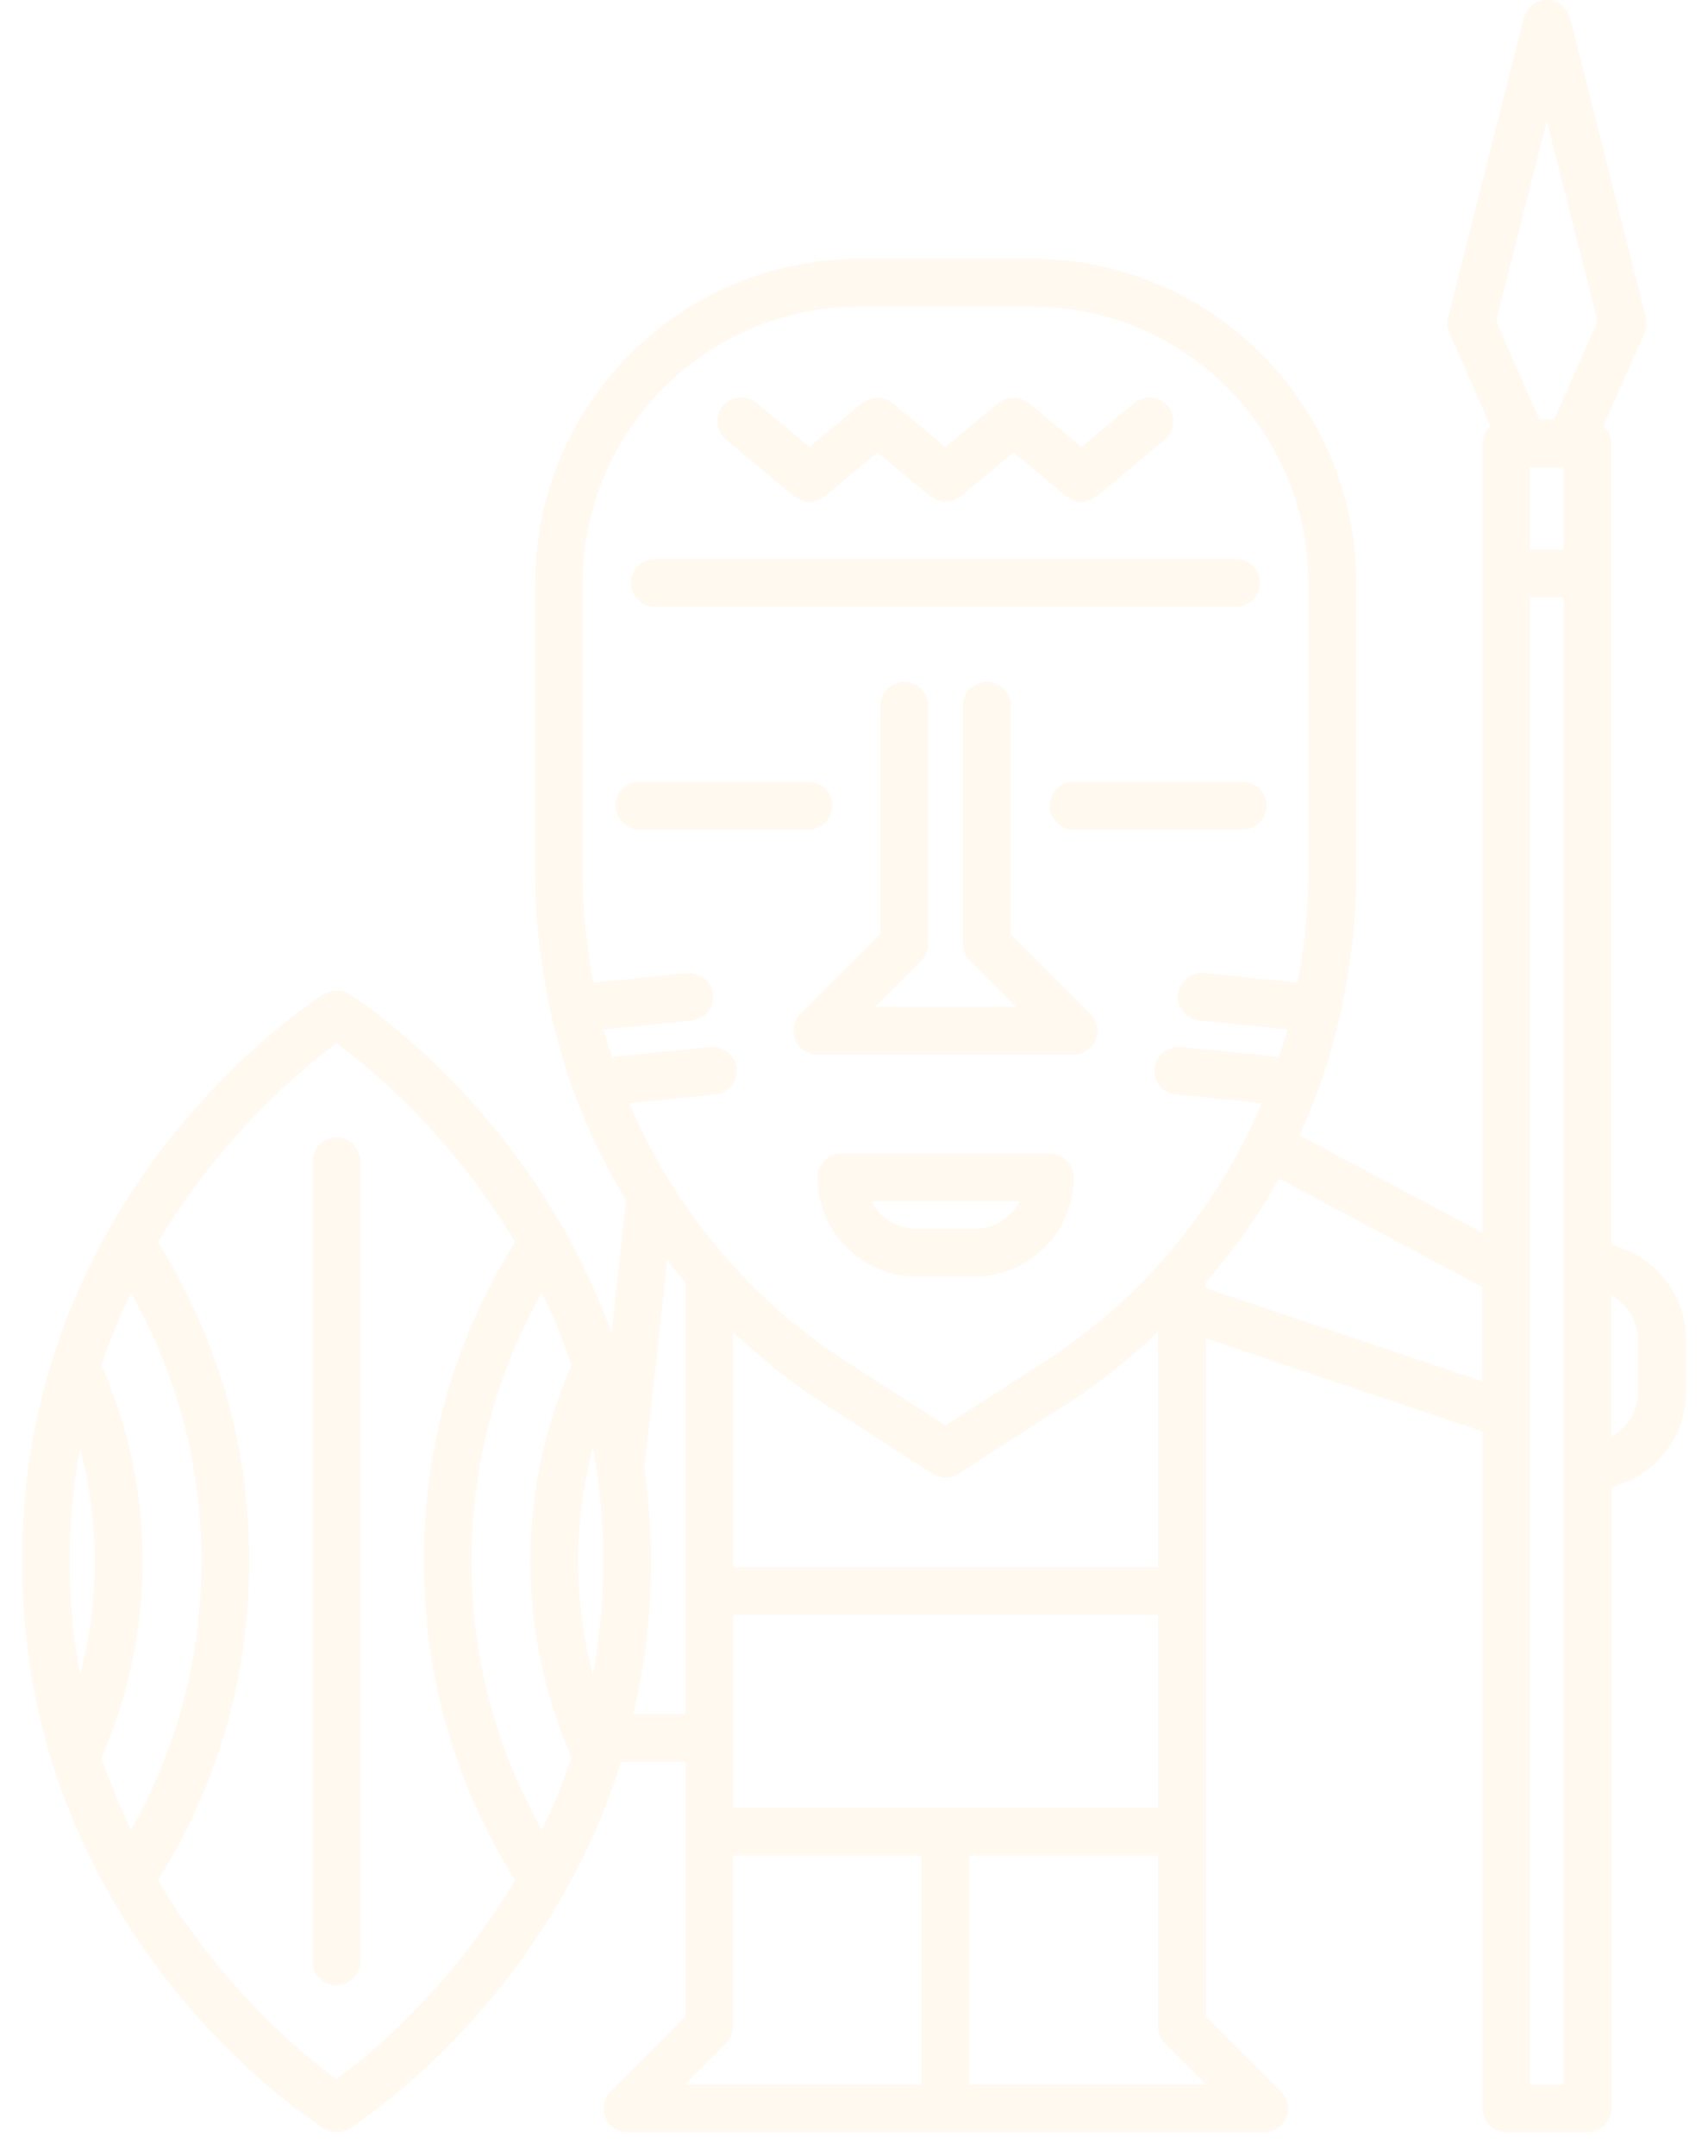
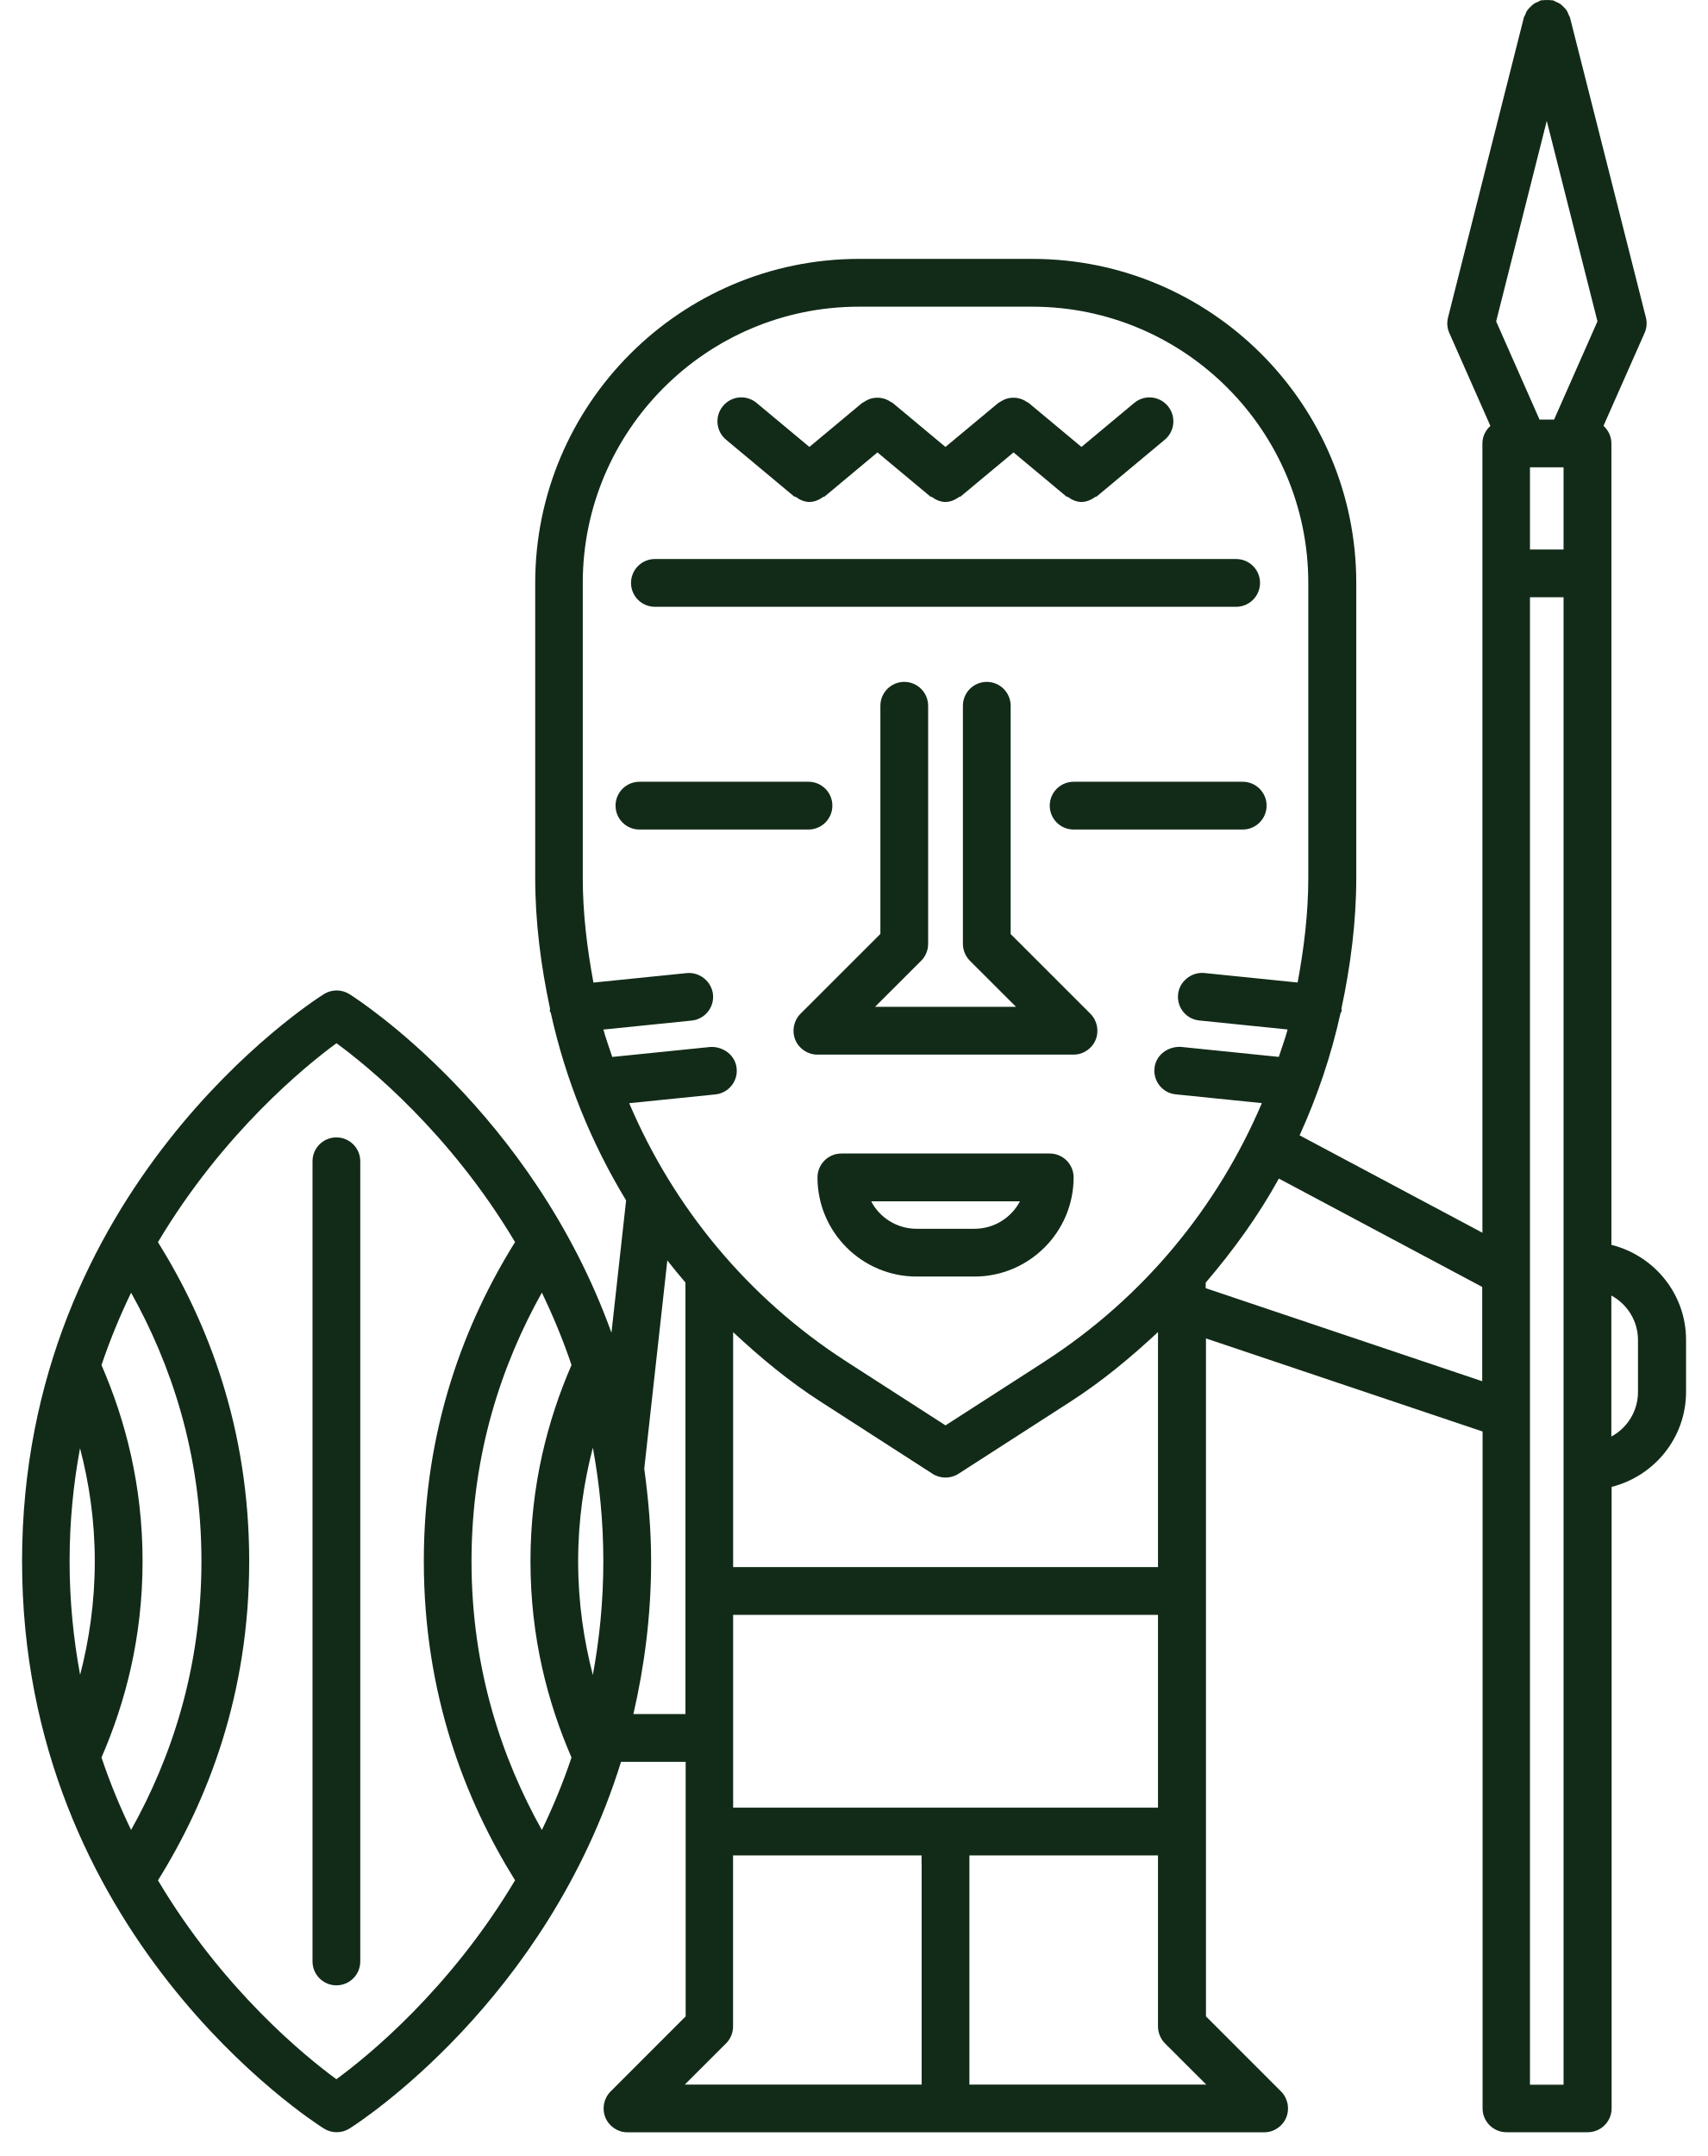
<svg xmlns="http://www.w3.org/2000/svg" width="61" height="77" viewBox="0 0 61 77" fill="none">
-   <path d="M57.564 44.461V15.835C57.564 15.584 57.452 15.365 57.282 15.208L58.749 11.892C58.827 11.72 58.843 11.524 58.796 11.339L56.085 0.626C56.074 0.59 56.051 0.563 56.038 0.53C56.014 0.47 55.993 0.412 55.957 0.36C55.928 0.318 55.894 0.287 55.86 0.253C55.819 0.209 55.777 0.167 55.727 0.133C55.683 0.104 55.633 0.086 55.584 0.065C55.545 0.049 55.511 0.021 55.469 0.01C55.453 0.008 55.44 0.01 55.427 0.01C55.375 -0 55.323 0.002 55.268 0.002C55.208 0.002 55.153 -0 55.096 0.01C55.08 0.013 55.067 0.01 55.054 0.01C55.012 0.021 54.981 0.047 54.942 0.065C54.892 0.086 54.84 0.104 54.796 0.136C54.746 0.169 54.705 0.211 54.663 0.253C54.629 0.289 54.592 0.321 54.564 0.363C54.527 0.415 54.506 0.47 54.483 0.53C54.47 0.563 54.444 0.592 54.436 0.629L51.727 11.342C51.681 11.527 51.696 11.723 51.775 11.895L53.241 15.211C53.069 15.367 52.956 15.587 52.956 15.837V44.026L46.426 40.548C47.06 39.154 47.553 37.699 47.887 36.188C47.895 36.157 47.923 36.138 47.929 36.107C47.931 36.076 47.921 36.047 47.921 36.018C48.244 34.5 48.45 32.942 48.45 31.348V20.82C48.45 14.439 43.261 9.246 36.879 9.246H30.69C24.309 9.246 19.119 14.439 19.119 20.82V31.348C19.119 32.945 19.325 34.505 19.649 36.026C19.649 36.055 19.638 36.078 19.641 36.107C19.644 36.136 19.672 36.151 19.677 36.18C20.204 38.562 21.115 40.811 22.367 42.873C22.367 42.875 22.365 42.88 22.365 42.883L21.843 47.597C18.997 39.715 12.821 35.716 12.479 35.502C12.202 35.33 11.848 35.33 11.574 35.502C11.133 35.778 0.788 42.437 0.788 55.761C0.788 69.086 11.13 75.744 11.574 76.021C11.712 76.107 11.868 76.151 12.028 76.151C12.187 76.151 12.343 76.107 12.482 76.021C12.836 75.799 19.529 71.473 22.185 62.923H24.494V72.013L21.812 74.695C21.569 74.941 21.496 75.306 21.627 75.627C21.759 75.945 22.07 76.154 22.414 76.154H45.16C45.505 76.154 45.815 75.945 45.948 75.627C46.079 75.306 46.006 74.941 45.763 74.695L43.081 72.013V47.801L52.962 51.125V75.298C52.962 75.768 53.343 76.151 53.815 76.151H56.719C57.188 76.151 57.572 75.77 57.572 75.298V53.103C59.096 52.719 60.231 51.349 60.231 49.708V47.853C60.231 46.215 59.096 44.845 57.572 44.461H57.564ZM2.862 59.816C2.627 58.543 2.486 57.194 2.486 55.761C2.486 54.329 2.624 52.99 2.859 51.722C3.18 52.951 3.386 54.292 3.386 55.761C3.386 57.23 3.183 58.579 2.862 59.816ZM3.626 62.767C4.48 60.8 5.093 58.475 5.093 55.761C5.093 53.048 4.48 50.721 3.626 48.753C3.934 47.838 4.292 46.979 4.683 46.168C6.097 48.701 7.196 51.897 7.196 55.761C7.196 59.625 6.1 62.822 4.683 65.355C4.292 64.544 3.932 63.685 3.626 62.767ZM12.02 74.26C10.906 73.446 7.965 71.058 5.643 67.155C7.433 64.285 8.902 60.502 8.902 55.759C8.902 51.015 7.433 47.235 5.643 44.362C7.968 40.462 10.906 38.074 12.02 37.258C13.134 38.072 16.074 40.459 18.399 44.36C16.609 47.232 15.14 51.013 15.14 55.756C15.14 60.499 16.612 64.283 18.399 67.153C16.074 71.053 13.134 73.441 12.02 74.255V74.26ZM19.357 65.358C17.94 62.822 16.844 59.628 16.844 55.761C16.844 51.895 17.94 48.701 19.357 46.165C19.748 46.977 20.108 47.835 20.416 48.751C19.563 50.718 18.95 53.045 18.95 55.761C18.95 58.477 19.563 60.802 20.416 62.769C20.108 63.688 19.748 64.546 19.357 65.358ZM21.178 59.821C20.857 58.582 20.653 57.238 20.653 55.761C20.653 54.285 20.857 52.941 21.178 51.702C21.413 52.975 21.553 54.326 21.553 55.761C21.553 57.196 21.413 58.548 21.178 59.821ZM22.626 61.22C23.012 59.539 23.26 57.734 23.26 55.761C23.26 54.6 23.158 53.51 23.015 52.45L23.839 45.014C24.048 45.283 24.264 45.547 24.486 45.805V61.217H22.626V61.22ZM32.924 66.587V74.45H24.462L25.939 72.976C26.099 72.817 26.187 72.598 26.187 72.371V66.266H32.921V66.587H32.924ZM26.19 64.559V57.674H41.367V64.559H26.19ZM26.19 55.968V47.577C27.155 48.477 28.178 49.33 29.316 50.06L33.315 52.636C33.456 52.727 33.618 52.771 33.777 52.771C33.936 52.771 34.098 52.727 34.239 52.636L38.239 50.06C39.376 49.327 40.399 48.477 41.367 47.574V55.968H26.19ZM43.092 74.45H34.63V66.266H41.367V72.371C41.367 72.598 41.456 72.814 41.615 72.976L43.092 74.45ZM37.315 48.628L33.777 50.906L30.239 48.628C26.714 46.356 24.061 43.123 22.477 39.4L25.553 39.087C26.023 39.04 26.365 38.62 26.315 38.153C26.268 37.683 25.837 37.373 25.381 37.391L21.872 37.748C21.765 37.422 21.645 37.101 21.556 36.77L24.708 36.449C25.177 36.402 25.519 35.982 25.47 35.515C25.42 35.045 24.984 34.709 24.536 34.753L21.199 35.092C20.974 33.868 20.818 32.624 20.818 31.348V20.82C20.818 15.378 25.245 10.953 30.683 10.953H36.871C42.311 10.953 46.736 15.38 46.736 20.82V31.348C46.736 32.621 46.582 33.866 46.355 35.09L43.018 34.75C42.572 34.706 42.131 35.043 42.084 35.512C42.035 35.982 42.377 36.402 42.846 36.446L45.998 36.767C45.909 37.099 45.789 37.419 45.682 37.746L42.176 37.388C41.719 37.37 41.286 37.68 41.242 38.15C41.192 38.62 41.534 39.04 42.004 39.084L45.077 39.397C43.493 43.12 40.84 46.353 37.315 48.626V48.628ZM52.951 49.33L43.071 46.006V45.808C44.062 44.652 44.954 43.418 45.685 42.092L52.949 45.962V49.33H52.951ZM55.855 45.202V74.453H54.655V21.329H55.855V45.2V45.202ZM55.855 19.625H54.655V16.69H55.855V19.625ZM55.516 14.986H54.997L53.447 11.477L55.255 4.318L57.066 11.477L55.516 14.986ZM58.514 49.714C58.514 50.4 58.128 51 57.562 51.305V46.27C58.128 46.575 58.514 47.172 58.514 47.861V49.716V49.714Z" fill="#FFF9F0" />
-   <path d="M23.395 21.671H44.158C44.628 21.671 45.012 21.29 45.012 20.818C45.012 20.346 44.631 19.965 44.158 19.965H23.395C22.926 19.965 22.542 20.346 22.542 20.818C22.542 21.29 22.923 21.671 23.395 21.671Z" fill="#FFF9F0" />
-   <path d="M36.104 33.354V25.206C36.104 24.737 35.723 24.353 35.251 24.353C34.779 24.353 34.398 24.734 34.398 25.206V33.707C34.398 33.934 34.487 34.15 34.646 34.312L36.295 35.958H31.259L32.908 34.312C33.067 34.153 33.156 33.934 33.156 33.707V25.206C33.156 24.737 32.775 24.353 32.303 24.353C31.831 24.353 31.45 24.734 31.45 25.206V33.354L28.595 36.206C28.353 36.451 28.28 36.817 28.41 37.138C28.543 37.456 28.854 37.665 29.198 37.665H38.351C38.695 37.665 39.006 37.456 39.139 37.138C39.269 36.817 39.196 36.451 38.953 36.206L36.099 33.354H36.104Z" fill="#FFF9F0" />
-   <path d="M29.735 28.773C29.735 28.303 29.355 27.92 28.882 27.92H22.842C22.373 27.92 21.989 28.301 21.989 28.773C21.989 29.245 22.37 29.626 22.842 29.626H28.882C29.352 29.626 29.735 29.245 29.735 28.773Z" fill="#FFF9F0" />
-   <path d="M45.247 28.773C45.247 28.303 44.866 27.92 44.393 27.92H38.353C37.884 27.92 37.5 28.301 37.5 28.773C37.5 29.245 37.881 29.626 38.353 29.626H44.393C44.863 29.626 45.247 29.245 45.247 28.773Z" fill="#FFF9F0" />
-   <path d="M37.5 41.197H30.056C29.587 41.197 29.203 41.578 29.203 42.051C29.203 44.002 30.792 45.591 32.744 45.591H34.81C36.762 45.591 38.353 44.002 38.353 42.051C38.353 41.581 37.972 41.197 37.5 41.197ZM34.81 43.885H32.744C32.039 43.885 31.426 43.488 31.121 42.904H36.436C36.128 43.488 35.515 43.885 34.81 43.885Z" fill="#FFF9F0" />
-   <path d="M28.371 17.729C28.389 17.744 28.415 17.739 28.434 17.752C28.58 17.857 28.741 17.927 28.916 17.927C29.091 17.927 29.253 17.857 29.399 17.752C29.417 17.739 29.443 17.744 29.462 17.729L31.345 16.158L33.229 17.729C33.247 17.744 33.273 17.739 33.292 17.752C33.438 17.857 33.6 17.927 33.774 17.927C33.949 17.927 34.111 17.857 34.257 17.752C34.275 17.739 34.301 17.744 34.32 17.729L36.206 16.158L38.09 17.729C38.108 17.744 38.134 17.739 38.153 17.752C38.299 17.857 38.46 17.927 38.635 17.927C38.81 17.927 38.972 17.857 39.118 17.752C39.136 17.739 39.162 17.744 39.18 17.729L41.609 15.704C41.972 15.401 42.019 14.864 41.719 14.501C41.414 14.136 40.876 14.089 40.516 14.392L38.633 15.962L36.749 14.392C36.725 14.371 36.694 14.366 36.67 14.347C36.621 14.313 36.569 14.285 36.514 14.264C36.464 14.243 36.417 14.23 36.365 14.219C36.31 14.209 36.258 14.204 36.203 14.204C36.149 14.204 36.096 14.209 36.042 14.219C35.989 14.23 35.943 14.243 35.893 14.264C35.838 14.287 35.789 14.313 35.739 14.347C35.713 14.366 35.684 14.371 35.661 14.392L33.774 15.962L31.891 14.392C31.864 14.371 31.836 14.366 31.81 14.347C31.76 14.313 31.711 14.287 31.656 14.264C31.606 14.243 31.557 14.23 31.505 14.219C31.45 14.209 31.398 14.204 31.343 14.204C31.288 14.204 31.236 14.209 31.181 14.219C31.129 14.23 31.079 14.243 31.032 14.264C30.977 14.287 30.928 14.316 30.876 14.35C30.85 14.368 30.821 14.373 30.797 14.392L28.914 15.962L27.03 14.392C26.665 14.086 26.13 14.136 25.827 14.501C25.524 14.864 25.574 15.401 25.937 15.704L28.366 17.729H28.371Z" fill="#FFF9F0" />
-   <path d="M12.017 40.621C11.547 40.621 11.164 41.002 11.164 41.474V70.051C11.164 70.521 11.545 70.905 12.017 70.905C12.489 70.905 12.87 70.524 12.87 70.051V41.474C12.87 41.004 12.489 40.621 12.017 40.621Z" fill="#FFF9F0" />
+   <path d="M57.564 44.461V15.835C57.564 15.584 57.452 15.365 57.282 15.208L58.749 11.892C58.827 11.72 58.843 11.524 58.796 11.339L56.085 0.626C56.074 0.59 56.051 0.563 56.038 0.53C56.014 0.47 55.993 0.412 55.957 0.36C55.928 0.318 55.894 0.287 55.86 0.253C55.819 0.209 55.777 0.167 55.727 0.133C55.683 0.104 55.633 0.086 55.584 0.065C55.545 0.049 55.511 0.021 55.469 0.01C55.453 0.008 55.44 0.01 55.427 0.01C55.375 -0 55.323 0.002 55.268 0.002C55.208 0.002 55.153 -0 55.096 0.01C55.08 0.013 55.067 0.01 55.054 0.01C55.012 0.021 54.981 0.047 54.942 0.065C54.892 0.086 54.84 0.104 54.796 0.136C54.746 0.169 54.705 0.211 54.663 0.253C54.629 0.289 54.592 0.321 54.564 0.363C54.527 0.415 54.506 0.47 54.483 0.53C54.47 0.563 54.444 0.592 54.436 0.629L51.727 11.342C51.681 11.527 51.696 11.723 51.775 11.895L53.241 15.211C53.069 15.367 52.956 15.587 52.956 15.837V44.026L46.426 40.548C47.06 39.154 47.553 37.699 47.887 36.188C47.895 36.157 47.923 36.138 47.929 36.107C47.931 36.076 47.921 36.047 47.921 36.018C48.244 34.5 48.45 32.942 48.45 31.348V20.82C48.45 14.439 43.261 9.246 36.879 9.246H30.69C24.309 9.246 19.119 14.439 19.119 20.82V31.348C19.119 32.945 19.325 34.505 19.649 36.026C19.649 36.055 19.638 36.078 19.641 36.107C19.644 36.136 19.672 36.151 19.677 36.18C20.204 38.562 21.115 40.811 22.367 42.873C22.367 42.875 22.365 42.88 22.365 42.883L21.843 47.597C18.997 39.715 12.821 35.716 12.479 35.502C12.202 35.33 11.848 35.33 11.574 35.502C11.133 35.778 0.788 42.437 0.788 55.761C0.788 69.086 11.13 75.744 11.574 76.021C11.712 76.107 11.868 76.151 12.028 76.151C12.187 76.151 12.343 76.107 12.482 76.021C12.836 75.799 19.529 71.473 22.185 62.923H24.494V72.013L21.812 74.695C21.569 74.941 21.496 75.306 21.627 75.627C21.759 75.945 22.07 76.154 22.414 76.154H45.16C45.505 76.154 45.815 75.945 45.948 75.627C46.079 75.306 46.006 74.941 45.763 74.695L43.081 72.013V47.801L52.962 51.125V75.298C52.962 75.768 53.343 76.151 53.815 76.151H56.719C57.188 76.151 57.572 75.77 57.572 75.298V53.103C59.096 52.719 60.231 51.349 60.231 49.708V47.853C60.231 46.215 59.096 44.845 57.572 44.461H57.564ZM2.862 59.816C2.627 58.543 2.486 57.194 2.486 55.761C2.486 54.329 2.624 52.99 2.859 51.722C3.18 52.951 3.386 54.292 3.386 55.761C3.386 57.23 3.183 58.579 2.862 59.816ZM3.626 62.767C4.48 60.8 5.093 58.475 5.093 55.761C5.093 53.048 4.48 50.721 3.626 48.753C3.934 47.838 4.292 46.979 4.683 46.168C6.097 48.701 7.196 51.897 7.196 55.761C7.196 59.625 6.1 62.822 4.683 65.355C4.292 64.544 3.932 63.685 3.626 62.767ZM12.02 74.26C10.906 73.446 7.965 71.058 5.643 67.155C7.433 64.285 8.902 60.502 8.902 55.759C8.902 51.015 7.433 47.235 5.643 44.362C7.968 40.462 10.906 38.074 12.02 37.258C13.134 38.072 16.074 40.459 18.399 44.36C16.609 47.232 15.14 51.013 15.14 55.756C15.14 60.499 16.612 64.283 18.399 67.153C16.074 71.053 13.134 73.441 12.02 74.255V74.26ZM19.357 65.358C17.94 62.822 16.844 59.628 16.844 55.761C16.844 51.895 17.94 48.701 19.357 46.165C19.748 46.977 20.108 47.835 20.416 48.751C19.563 50.718 18.95 53.045 18.95 55.761C18.95 58.477 19.563 60.802 20.416 62.769C20.108 63.688 19.748 64.546 19.357 65.358ZM21.178 59.821C20.857 58.582 20.653 57.238 20.653 55.761C20.653 54.285 20.857 52.941 21.178 51.702C21.413 52.975 21.553 54.326 21.553 55.761C21.553 57.196 21.413 58.548 21.178 59.821ZM22.626 61.22C23.012 59.539 23.26 57.734 23.26 55.761C23.26 54.6 23.158 53.51 23.015 52.45L23.839 45.014C24.048 45.283 24.264 45.547 24.486 45.805V61.217H22.626V61.22ZM32.924 66.587V74.45H24.462L25.939 72.976C26.099 72.817 26.187 72.598 26.187 72.371V66.266H32.921V66.587H32.924ZM26.19 64.559V57.674H41.367V64.559H26.19ZM26.19 55.968V47.577C27.155 48.477 28.178 49.33 29.316 50.06L33.315 52.636C33.456 52.727 33.618 52.771 33.777 52.771C33.936 52.771 34.098 52.727 34.239 52.636L38.239 50.06C39.376 49.327 40.399 48.477 41.367 47.574V55.968H26.19ZM43.092 74.45H34.63V66.266H41.367V72.371C41.367 72.598 41.456 72.814 41.615 72.976L43.092 74.45ZM37.315 48.628L33.777 50.906L30.239 48.628C26.714 46.356 24.061 43.123 22.477 39.4L25.553 39.087C26.023 39.04 26.365 38.62 26.315 38.153C26.268 37.683 25.837 37.373 25.381 37.391L21.872 37.748C21.765 37.422 21.645 37.101 21.556 36.77L24.708 36.449C25.177 36.402 25.519 35.982 25.47 35.515C25.42 35.045 24.984 34.709 24.536 34.753L21.199 35.092C20.974 33.868 20.818 32.624 20.818 31.348V20.82C20.818 15.378 25.245 10.953 30.683 10.953H36.871C42.311 10.953 46.736 15.38 46.736 20.82V31.348C46.736 32.621 46.582 33.866 46.355 35.09L43.018 34.75C42.572 34.706 42.131 35.043 42.084 35.512C42.035 35.982 42.377 36.402 42.846 36.446L45.998 36.767C45.909 37.099 45.789 37.419 45.682 37.746L42.176 37.388C41.719 37.37 41.286 37.68 41.242 38.15C41.192 38.62 41.534 39.04 42.004 39.084L45.077 39.397C43.493 43.12 40.84 46.353 37.315 48.626V48.628ZM52.951 49.33L43.071 46.006V45.808C44.062 44.652 44.954 43.418 45.685 42.092L52.949 45.962V49.33H52.951ZM55.855 45.202V74.453H54.655V21.329H55.855V45.2V45.202ZM55.855 19.625H54.655V16.69H55.855V19.625ZM55.516 14.986H54.997L53.447 11.477L55.255 4.318L57.066 11.477L55.516 14.986ZM58.514 49.714C58.514 50.4 58.128 51 57.562 51.305V46.27C58.128 46.575 58.514 47.172 58.514 47.861V49.716V49.714Z" fill="#122B18" />
+   <path d="M23.395 21.671H44.158C44.628 21.671 45.012 21.29 45.012 20.818C45.012 20.346 44.631 19.965 44.158 19.965H23.395C22.926 19.965 22.542 20.346 22.542 20.818C22.542 21.29 22.923 21.671 23.395 21.671Z" fill="#122B18" />
+   <path d="M36.104 33.354V25.206C36.104 24.737 35.723 24.353 35.251 24.353C34.779 24.353 34.398 24.734 34.398 25.206V33.707C34.398 33.934 34.487 34.15 34.646 34.312L36.295 35.958H31.259L32.908 34.312C33.067 34.153 33.156 33.934 33.156 33.707V25.206C33.156 24.737 32.775 24.353 32.303 24.353C31.831 24.353 31.45 24.734 31.45 25.206V33.354L28.595 36.206C28.353 36.451 28.28 36.817 28.41 37.138C28.543 37.456 28.854 37.665 29.198 37.665H38.351C38.695 37.665 39.006 37.456 39.139 37.138C39.269 36.817 39.196 36.451 38.953 36.206L36.099 33.354H36.104Z" fill="#122B18" />
+   <path d="M29.735 28.773C29.735 28.303 29.355 27.92 28.882 27.92H22.842C22.373 27.92 21.989 28.301 21.989 28.773C21.989 29.245 22.37 29.626 22.842 29.626H28.882C29.352 29.626 29.735 29.245 29.735 28.773Z" fill="#122B18" />
+   <path d="M45.247 28.773C45.247 28.303 44.866 27.92 44.393 27.92H38.353C37.884 27.92 37.5 28.301 37.5 28.773C37.5 29.245 37.881 29.626 38.353 29.626H44.393C44.863 29.626 45.247 29.245 45.247 28.773Z" fill="#122B18" />
+   <path d="M37.5 41.197H30.056C29.587 41.197 29.203 41.578 29.203 42.051C29.203 44.002 30.792 45.591 32.744 45.591H34.81C36.762 45.591 38.353 44.002 38.353 42.051C38.353 41.581 37.972 41.197 37.5 41.197ZM34.81 43.885H32.744C32.039 43.885 31.426 43.488 31.121 42.904H36.436C36.128 43.488 35.515 43.885 34.81 43.885Z" fill="#122B18" />
+   <path d="M28.371 17.729C28.389 17.744 28.415 17.739 28.434 17.752C28.58 17.857 28.741 17.927 28.916 17.927C29.091 17.927 29.253 17.857 29.399 17.752C29.417 17.739 29.443 17.744 29.462 17.729L31.345 16.158L33.229 17.729C33.247 17.744 33.273 17.739 33.292 17.752C33.438 17.857 33.6 17.927 33.774 17.927C33.949 17.927 34.111 17.857 34.257 17.752C34.275 17.739 34.301 17.744 34.32 17.729L36.206 16.158L38.09 17.729C38.108 17.744 38.134 17.739 38.153 17.752C38.299 17.857 38.46 17.927 38.635 17.927C38.81 17.927 38.972 17.857 39.118 17.752C39.136 17.739 39.162 17.744 39.18 17.729L41.609 15.704C41.972 15.401 42.019 14.864 41.719 14.501C41.414 14.136 40.876 14.089 40.516 14.392L38.633 15.962L36.749 14.392C36.725 14.371 36.694 14.366 36.67 14.347C36.621 14.313 36.569 14.285 36.514 14.264C36.464 14.243 36.417 14.23 36.365 14.219C36.31 14.209 36.258 14.204 36.203 14.204C36.149 14.204 36.096 14.209 36.042 14.219C35.989 14.23 35.943 14.243 35.893 14.264C35.838 14.287 35.789 14.313 35.739 14.347C35.713 14.366 35.684 14.371 35.661 14.392L33.774 15.962L31.891 14.392C31.864 14.371 31.836 14.366 31.81 14.347C31.76 14.313 31.711 14.287 31.656 14.264C31.606 14.243 31.557 14.23 31.505 14.219C31.45 14.209 31.398 14.204 31.343 14.204C31.288 14.204 31.236 14.209 31.181 14.219C31.129 14.23 31.079 14.243 31.032 14.264C30.977 14.287 30.928 14.316 30.876 14.35C30.85 14.368 30.821 14.373 30.797 14.392L28.914 15.962L27.03 14.392C26.665 14.086 26.13 14.136 25.827 14.501C25.524 14.864 25.574 15.401 25.937 15.704L28.366 17.729H28.371Z" fill="#122B18" />
+   <path d="M12.017 40.621C11.547 40.621 11.164 41.002 11.164 41.474V70.051C11.164 70.521 11.545 70.905 12.017 70.905C12.489 70.905 12.87 70.524 12.87 70.051V41.474C12.87 41.004 12.489 40.621 12.017 40.621Z" fill="#122B18" />
</svg>
